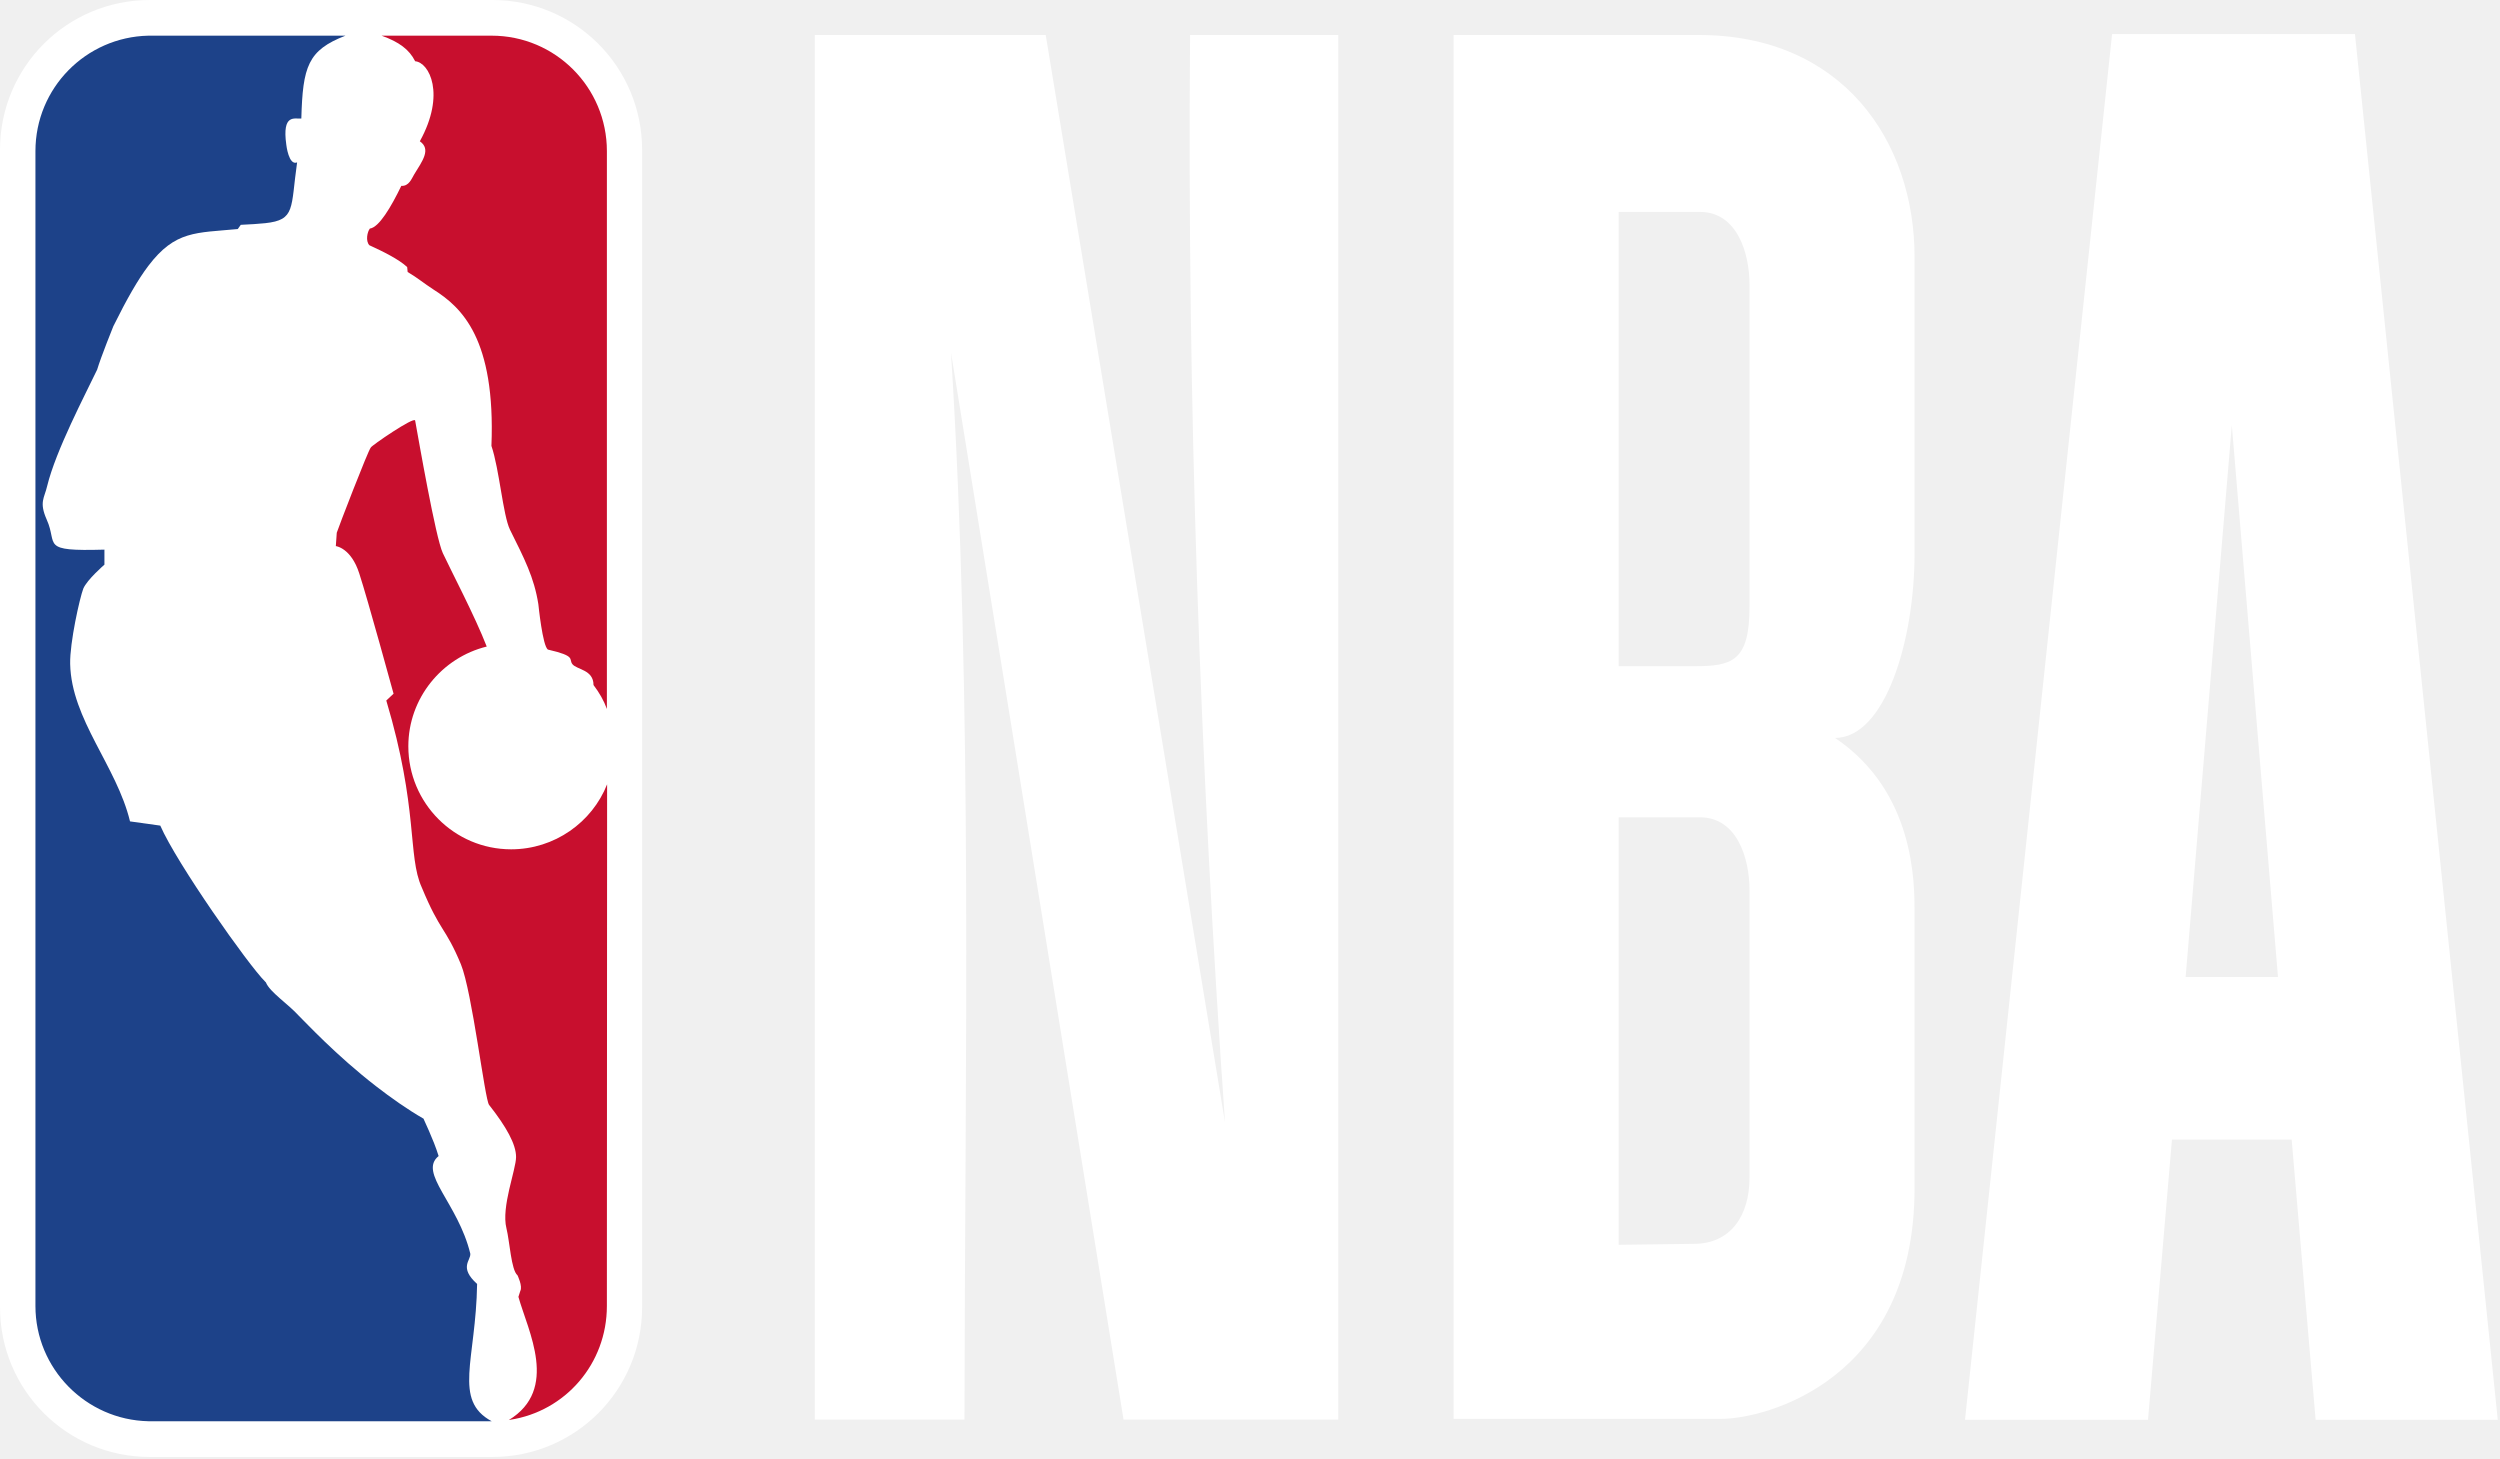
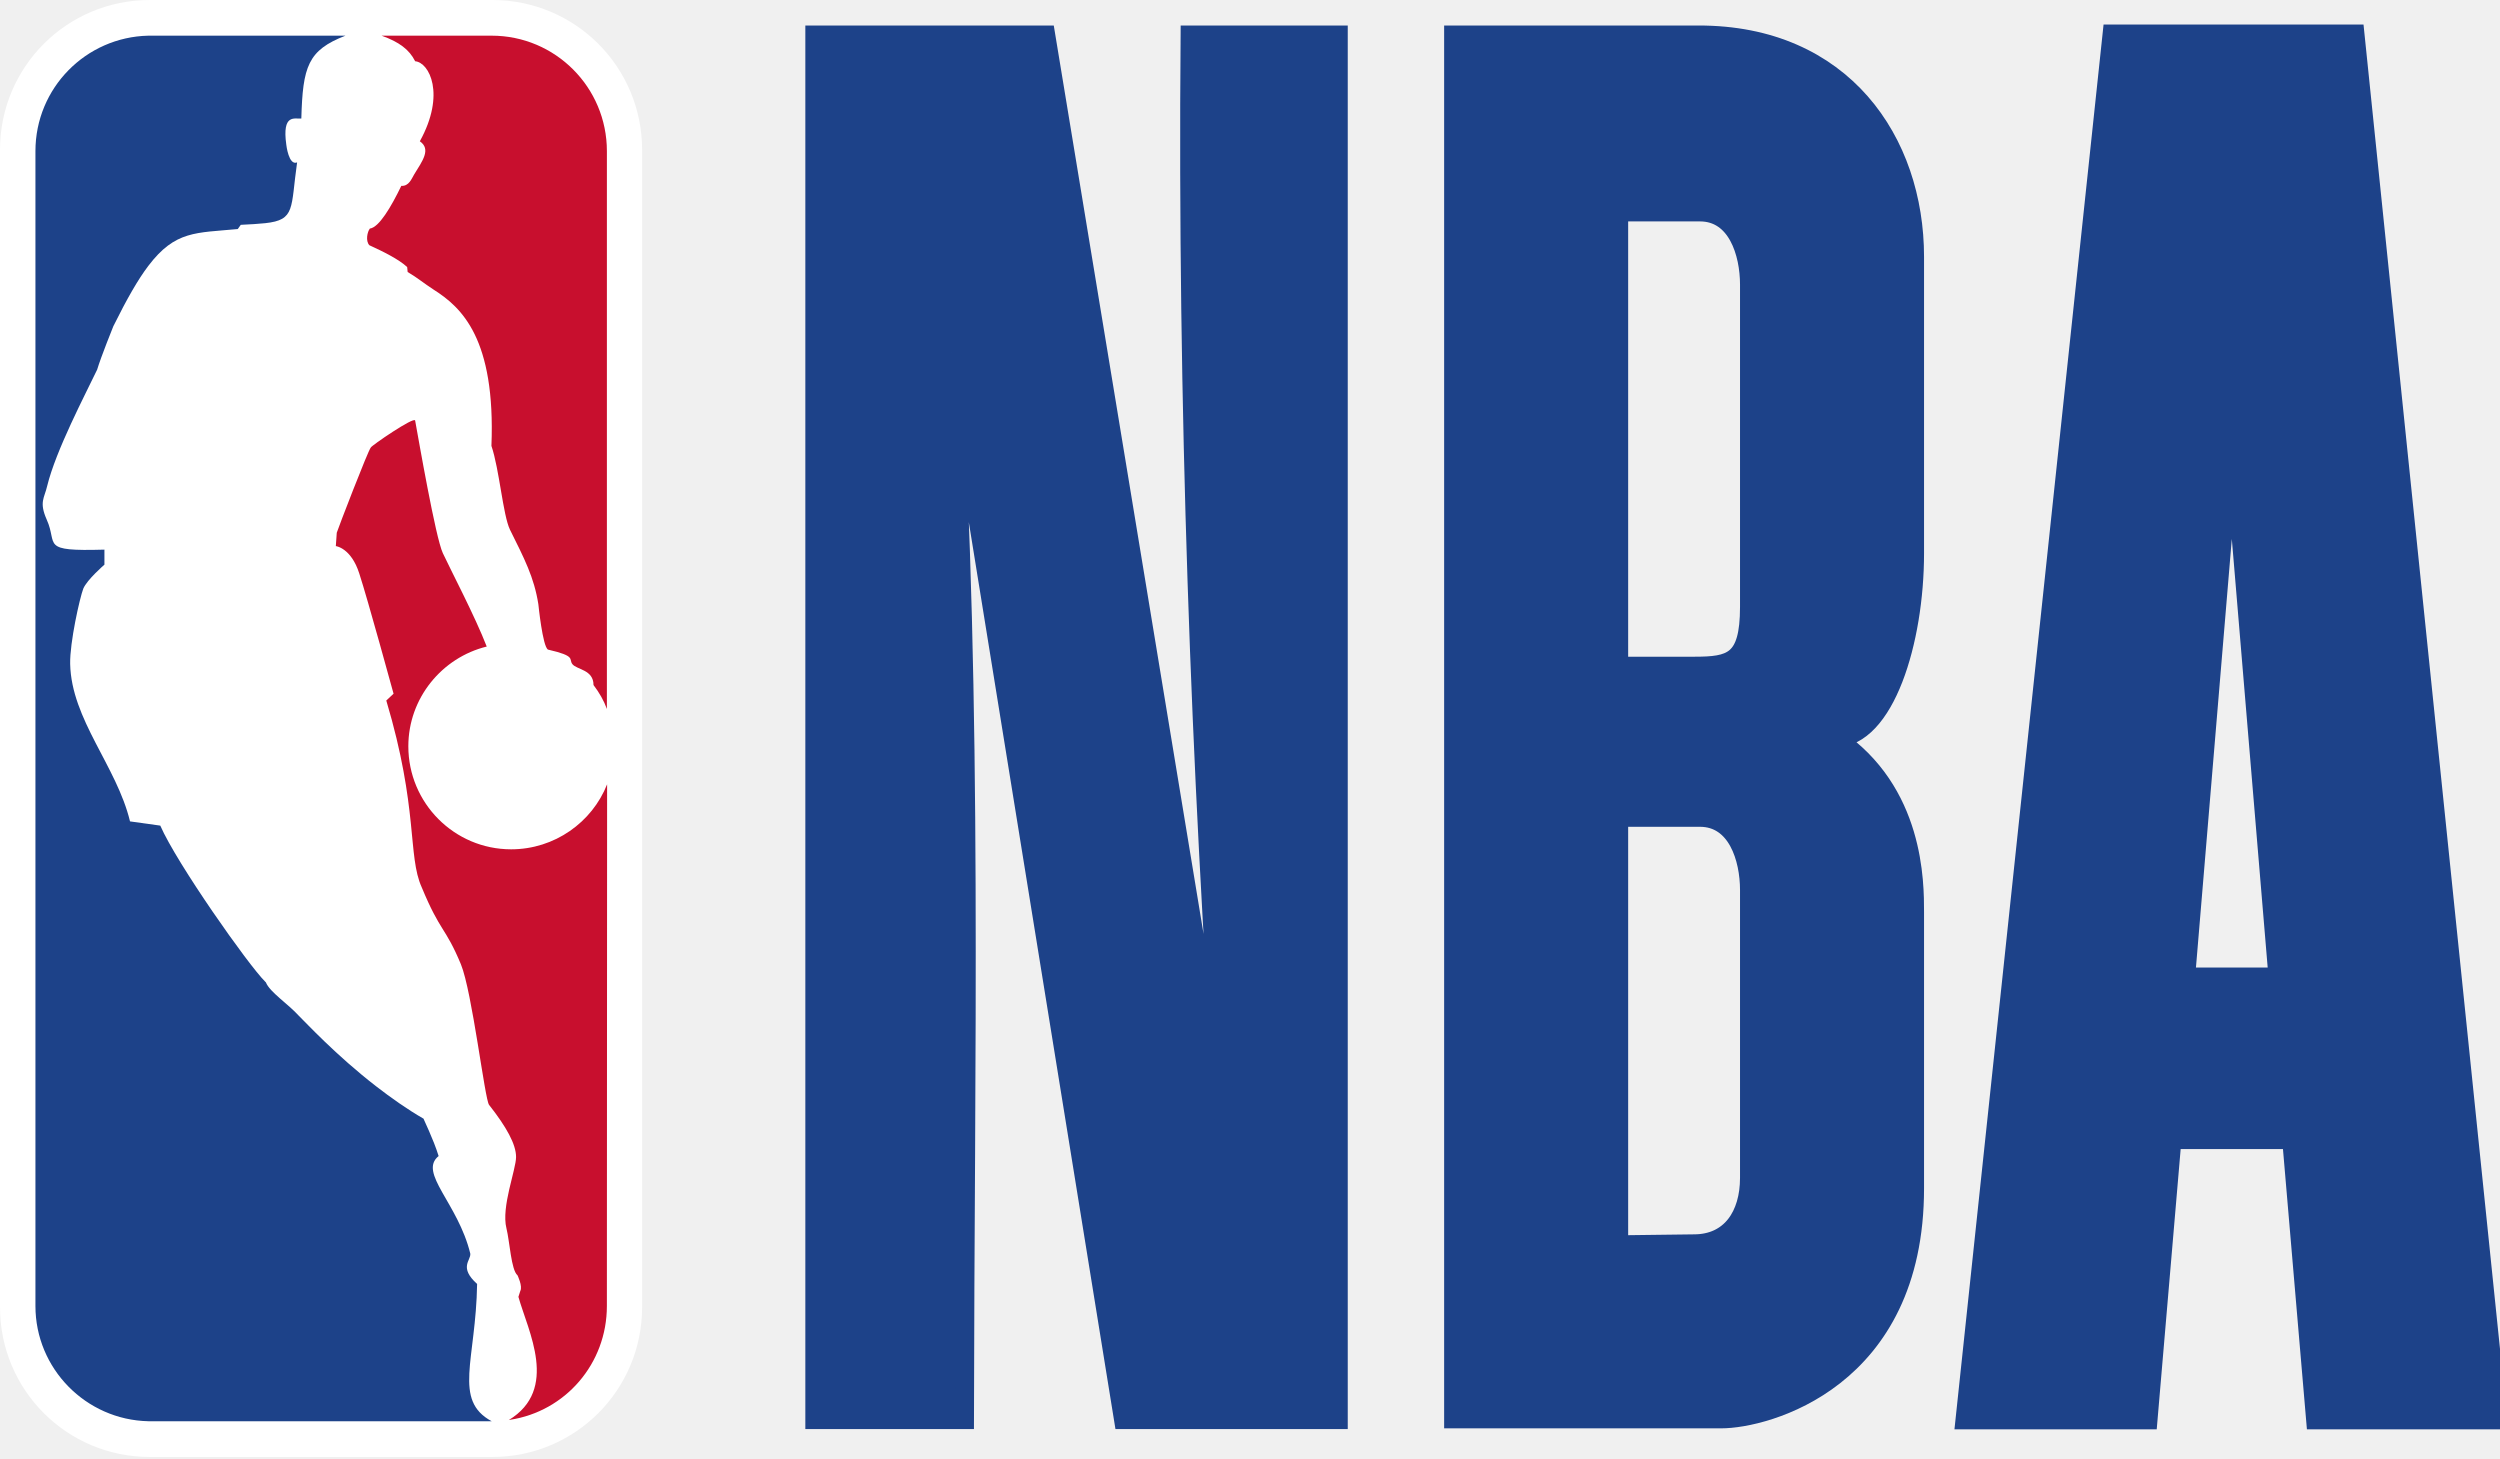
<svg xmlns="http://www.w3.org/2000/svg" width="1054" height="615" fill="none">
  <path d="M63.213 0h144.29c35.02 0 63.213 28.193 63.213 63.213V551.05c0 35.02-28.193 63.213-63.213 63.213H63.213C28.193 614.264 0 586.071 0 551.051V63.213C0 28.193 28.193 0 63.213 0Z" fill="#fff" />
  <path d="m171.664 112.596.201 2.078c4.353 2.572 6.629 4.65 11.08 7.519 11.675 7.421 26.024 20.58 24.242 65.797 3.363 9.894 4.848 29.187 7.816 35.322 6.037 12.17 10.191 20.085 11.972 31.463 0 0 1.783 17.81 4.057 19.096 12.07 2.771 8.609 3.958 10.29 6.135 1.878 2.374 8.903 2.275 8.903 8.805 2.475 3.265 4.355 6.531 5.64 10.092V63.719c0-26.913-21.767-48.68-48.582-48.68h-46.405c7.421 2.672 11.675 5.838 14.15 10.785 5.934.495 12.963 13.852 1.978 33.739 4.846 3.364 1.087 8.311-2.376 13.95-1.089 1.782-2.177 5.047-5.442 4.849-4.354 9.004-9.401 17.513-13.257 18.007-1.087 1.386-1.881 5.244-.199 7.025 5.644 2.573 12.468 5.937 15.932 9.202ZM215.001 598.597l-.494.099c21.271-12.962 8.112-37.498 4.057-51.943l.79-2.477c1.088-1.978-1.186-6.627-1.186-6.627-2.67-2.177-3.265-14.247-4.651-19.787-2.273-9.004 4.056-24.736 4.056-30.079 0-5.345-4.056-12.666-11.377-21.965-1.782-2.078-7.125-47.69-11.874-59.266-6.629-15.931-8.61-13.36-16.522-32.453-6.037-13.358-1.288-33.046-14.94-78.758l3.066-2.869s-10.884-39.775-14.447-50.658c-3.465-10.884-9.893-11.576-9.893-11.576l.394-5.64c.496-1.682 13.258-34.828 14.347-35.916.097-.693 18.403-13.258 18.698-11.378 1.483 8.113 8.608 49.372 11.674 55.902 3.067 6.629 13.657 26.813 18.504 39.379-18.898 4.65-33.048 21.767-33.048 42.051 0 23.944 19.394 43.435 43.338 43.435 18.301 0 34.135-11.377 40.465-27.406l-.098 219.949c.004 24.337-17.509 44.421-40.859 47.983Z" fill="#C80F2E" />
  <path d="M145.641 15.04c-15.831 6.134-18.007 12.96-18.6 34.926-2.671.297-8.213-2.276-6.332 11.081 0 0 .989 8.905 4.551 7.42-2.77 19.393-.569 24.247-13.454 25.627-2.771.297-6.136.494-10.29.692l-1.287 1.781c-17.611 1.682-26.335.557-37.698 15.534-4.353 5.739-9.003 13.852-14.742 25.428 0 0-5.244 12.962-6.828 18.304-5.047 10.587-17.414 34.036-21.075 49.076-1.186 5.145-3.463 6.728-.198 14.148 4.848 10.686-3.166 13.456 24.34 12.665v6.332s-7.322 6.332-8.905 10.092c-1.484 3.859-5.739 22.757-5.54 31.761.494 23.449 19.591 43.038 25.23 66.39l12.763 1.782c6.926 15.929 37.202 58.868 44.228 65.795l.297.298c1.582 4.055 9.4 9.103 13.95 14.149 2.771 2.671 15.536 16.523 32.553 29.684 6.247 4.83 12.964 9.596 19.986 13.654-.198-.101 4.156 8.608 6.332 15.73-8.707 7.024 8.213 19.889 13.357 41.161.297 2.867-4.948 5.739 2.87 12.762-.495 32.154-10.289 48.978 6.134 57.88H62.531c-26.317-.594-47.59-22.162-47.59-48.581V63.719c0-26.616 21.272-48.086 47.59-48.68h83.11Z" fill="#1D4289" />
-   <path fill-rule="evenodd" clip-rule="evenodd" d="M343.531 14.755v583.752h63.092c.165-150.332 3.573-301.269-5.677-449.842l72.737 449.842h90.527V14.755h-62.472c-1.273 154.777 4.223 307.391 14.718 458.408L440.875 14.755h-97.344ZM890.459 14.352l-62.012 584.242h77.154l10.095-118.139h50.475l10.095 118.139h76.794L992.85 14.352H890.459Zm50.474 164.91 19.469 232.648h-38.937l19.468-232.648Z" fill="#fff" />
-   <path d="M612.849 14.755V598.19h112.847c18.497 0 81.48-16.165 81.48-97.173V384.493c0-12.278.104-50.768-33.53-73.383 21.016 0 33.53-40.772 33.53-77.819V108.298c0-48.701-30.313-93.676-91.215-93.543H612.849Zm69.583 74.592h34.25c15.69 0 20.911 17.322 20.911 30.644v135.88c0 23.242-7.641 24.998-23.434 24.998h-31.727V89.347Zm0 255.228h34.25c15.69 0 20.911 17.322 20.911 30.644v121.364c0 15.813-7.883 27.821-23.434 27.821l-31.727.403V344.575Z" fill="#fff" />
+   <path fill-rule="evenodd" clip-rule="evenodd" d="M343.531 14.755v583.752h63.092c.165-150.332 3.573-301.269-5.677-449.842l72.737 449.842h90.527V14.755h-62.472c-1.273 154.777 4.223 307.391 14.718 458.408L440.875 14.755h-97.344ZM890.459 14.352l-62.012 584.242h77.154l10.095-118.139h50.475l10.095 118.139h76.794L992.85 14.352H890.459Zm50.474 164.91 19.469 232.648h-38.937l19.468-232.648Z" fill="#1D4289" stroke="#1D4289" stroke-width="8" />
+   <path d="M612.849 14.755V598.19h112.847c18.497 0 81.48-16.165 81.48-97.173V384.493c0-12.278.104-50.768-33.53-73.383 21.016 0 33.53-40.772 33.53-77.819V108.298c0-48.701-30.313-93.676-91.215-93.543H612.849Zm69.583 74.592h34.25c15.69 0 20.911 17.322 20.911 30.644v135.88c0 23.242-7.641 24.998-23.434 24.998h-31.727V89.347Zm0 255.228h34.25c15.69 0 20.911 17.322 20.911 30.644v121.364c0 15.813-7.883 27.821-23.434 27.821l-31.727.403V344.575Z" fill="#1D4289" stroke="#1D4289" stroke-width="8" />
</svg>
